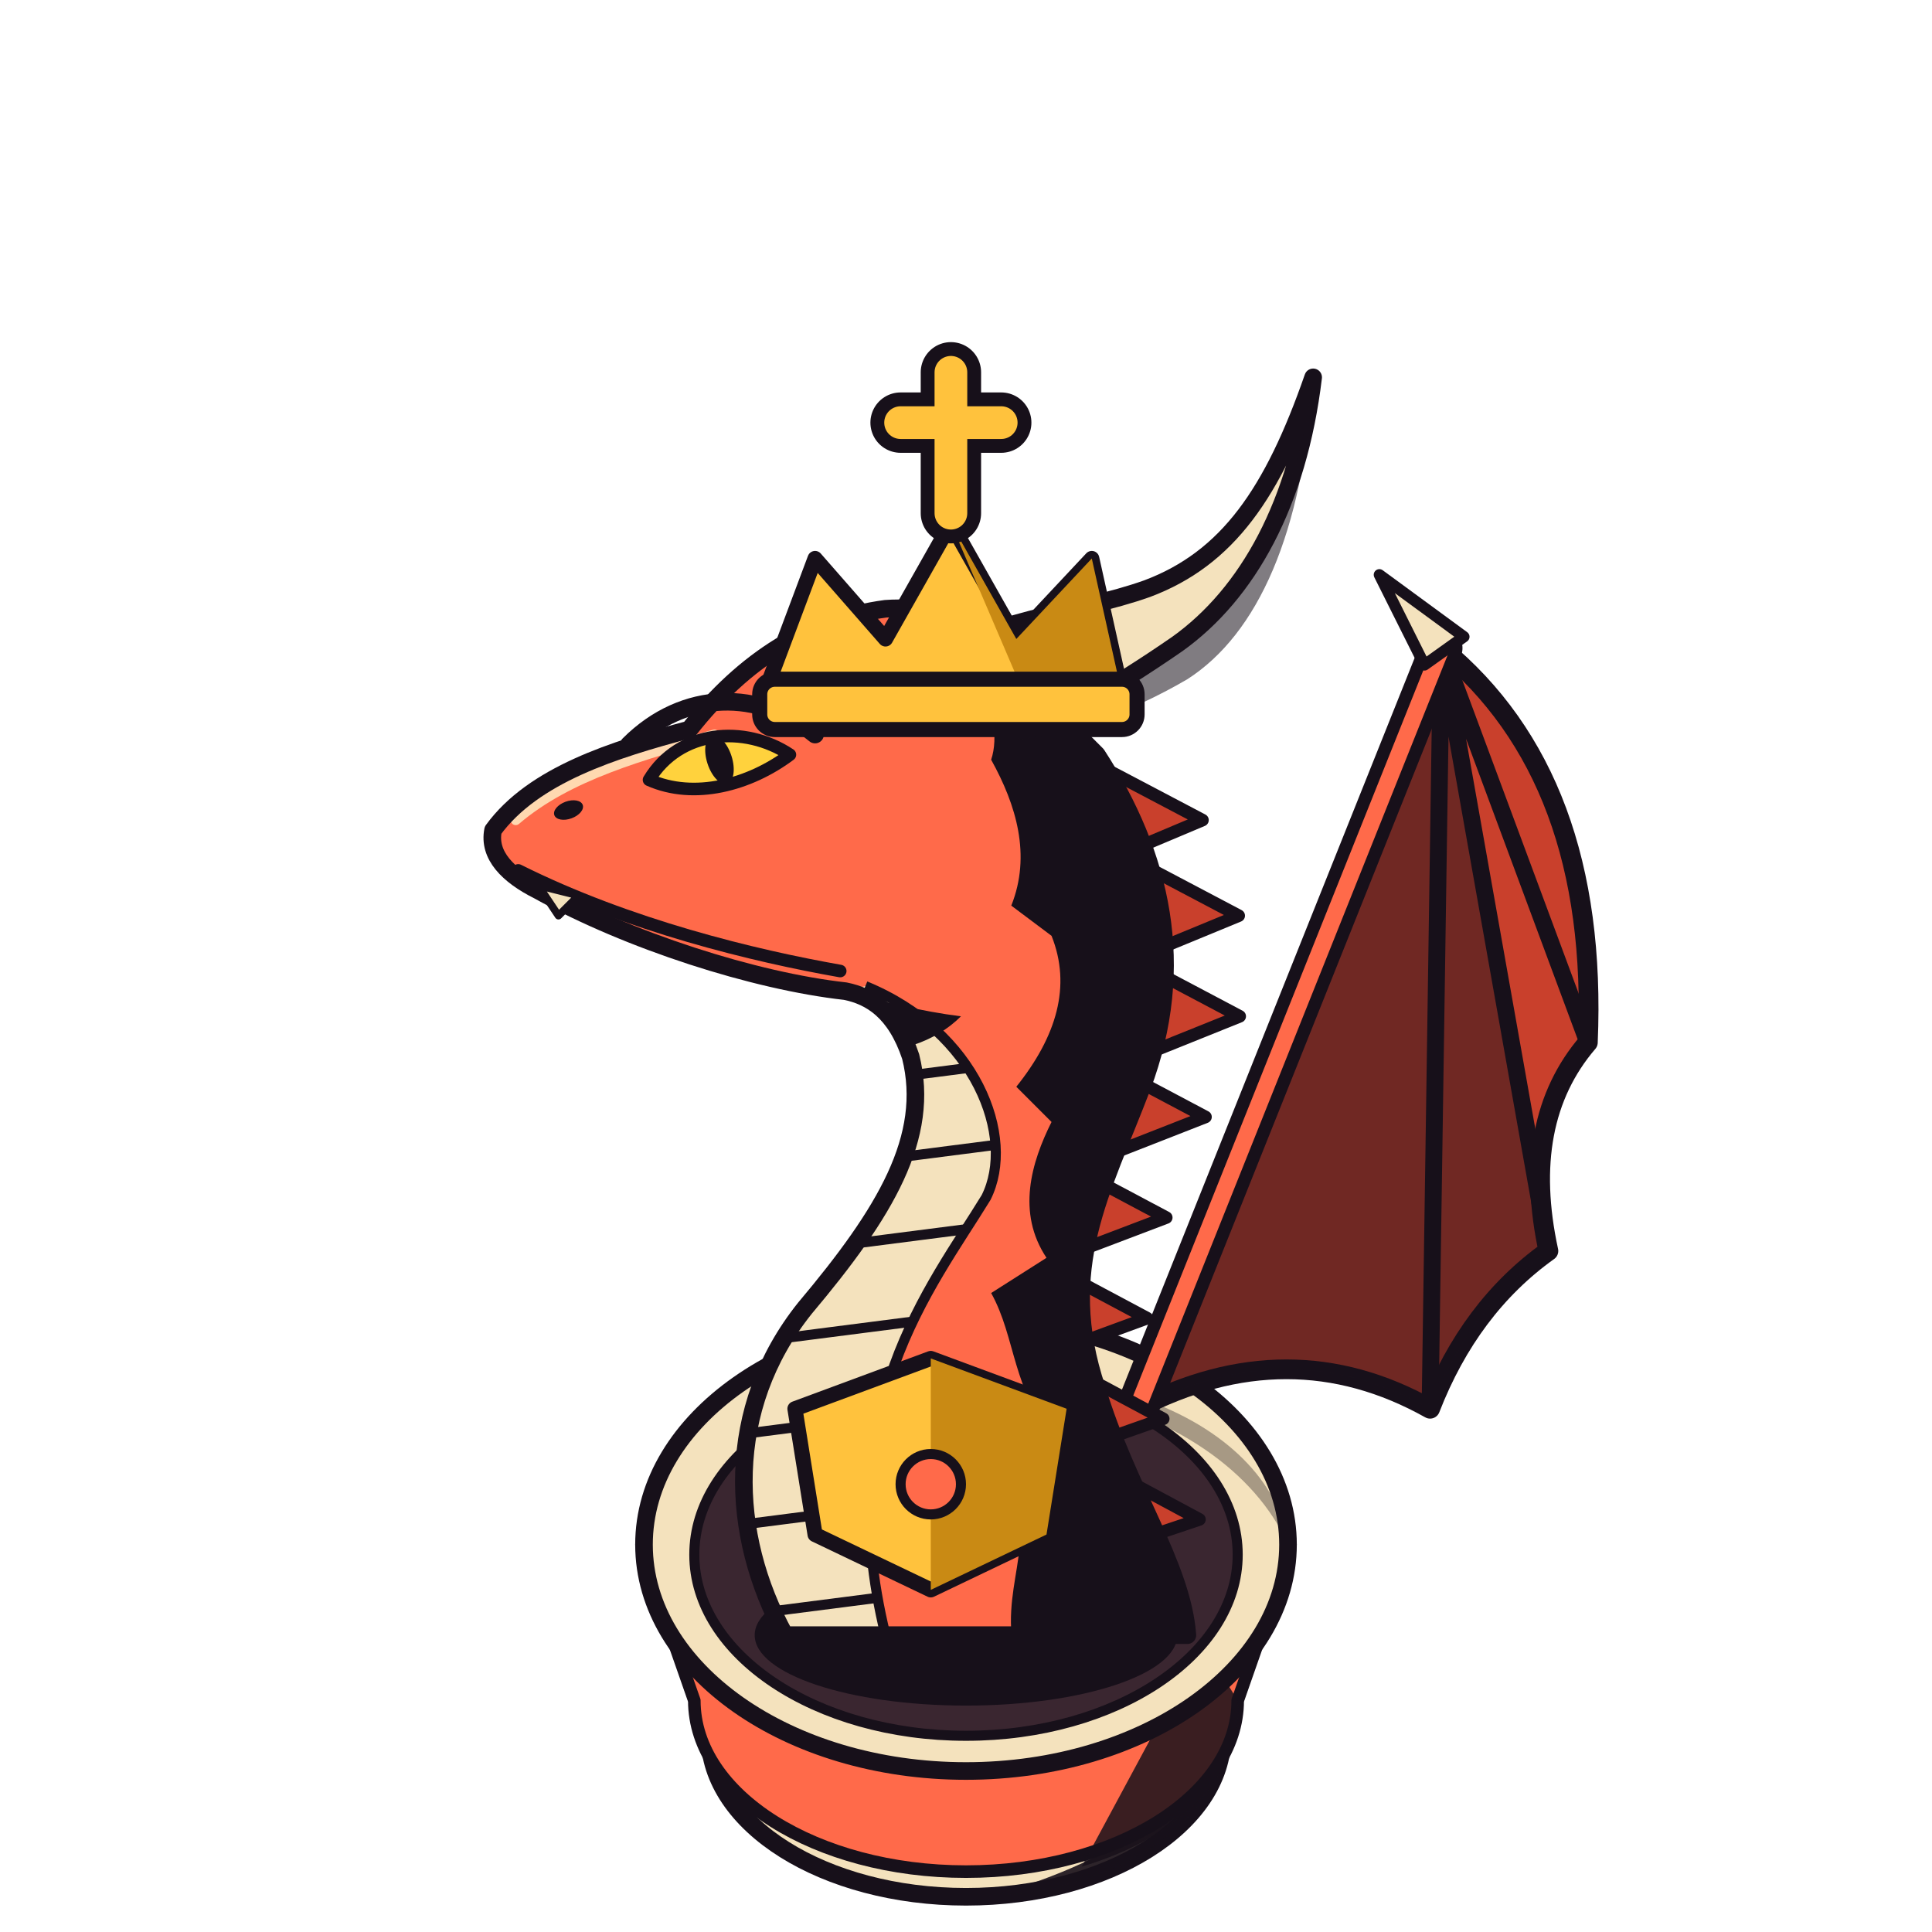
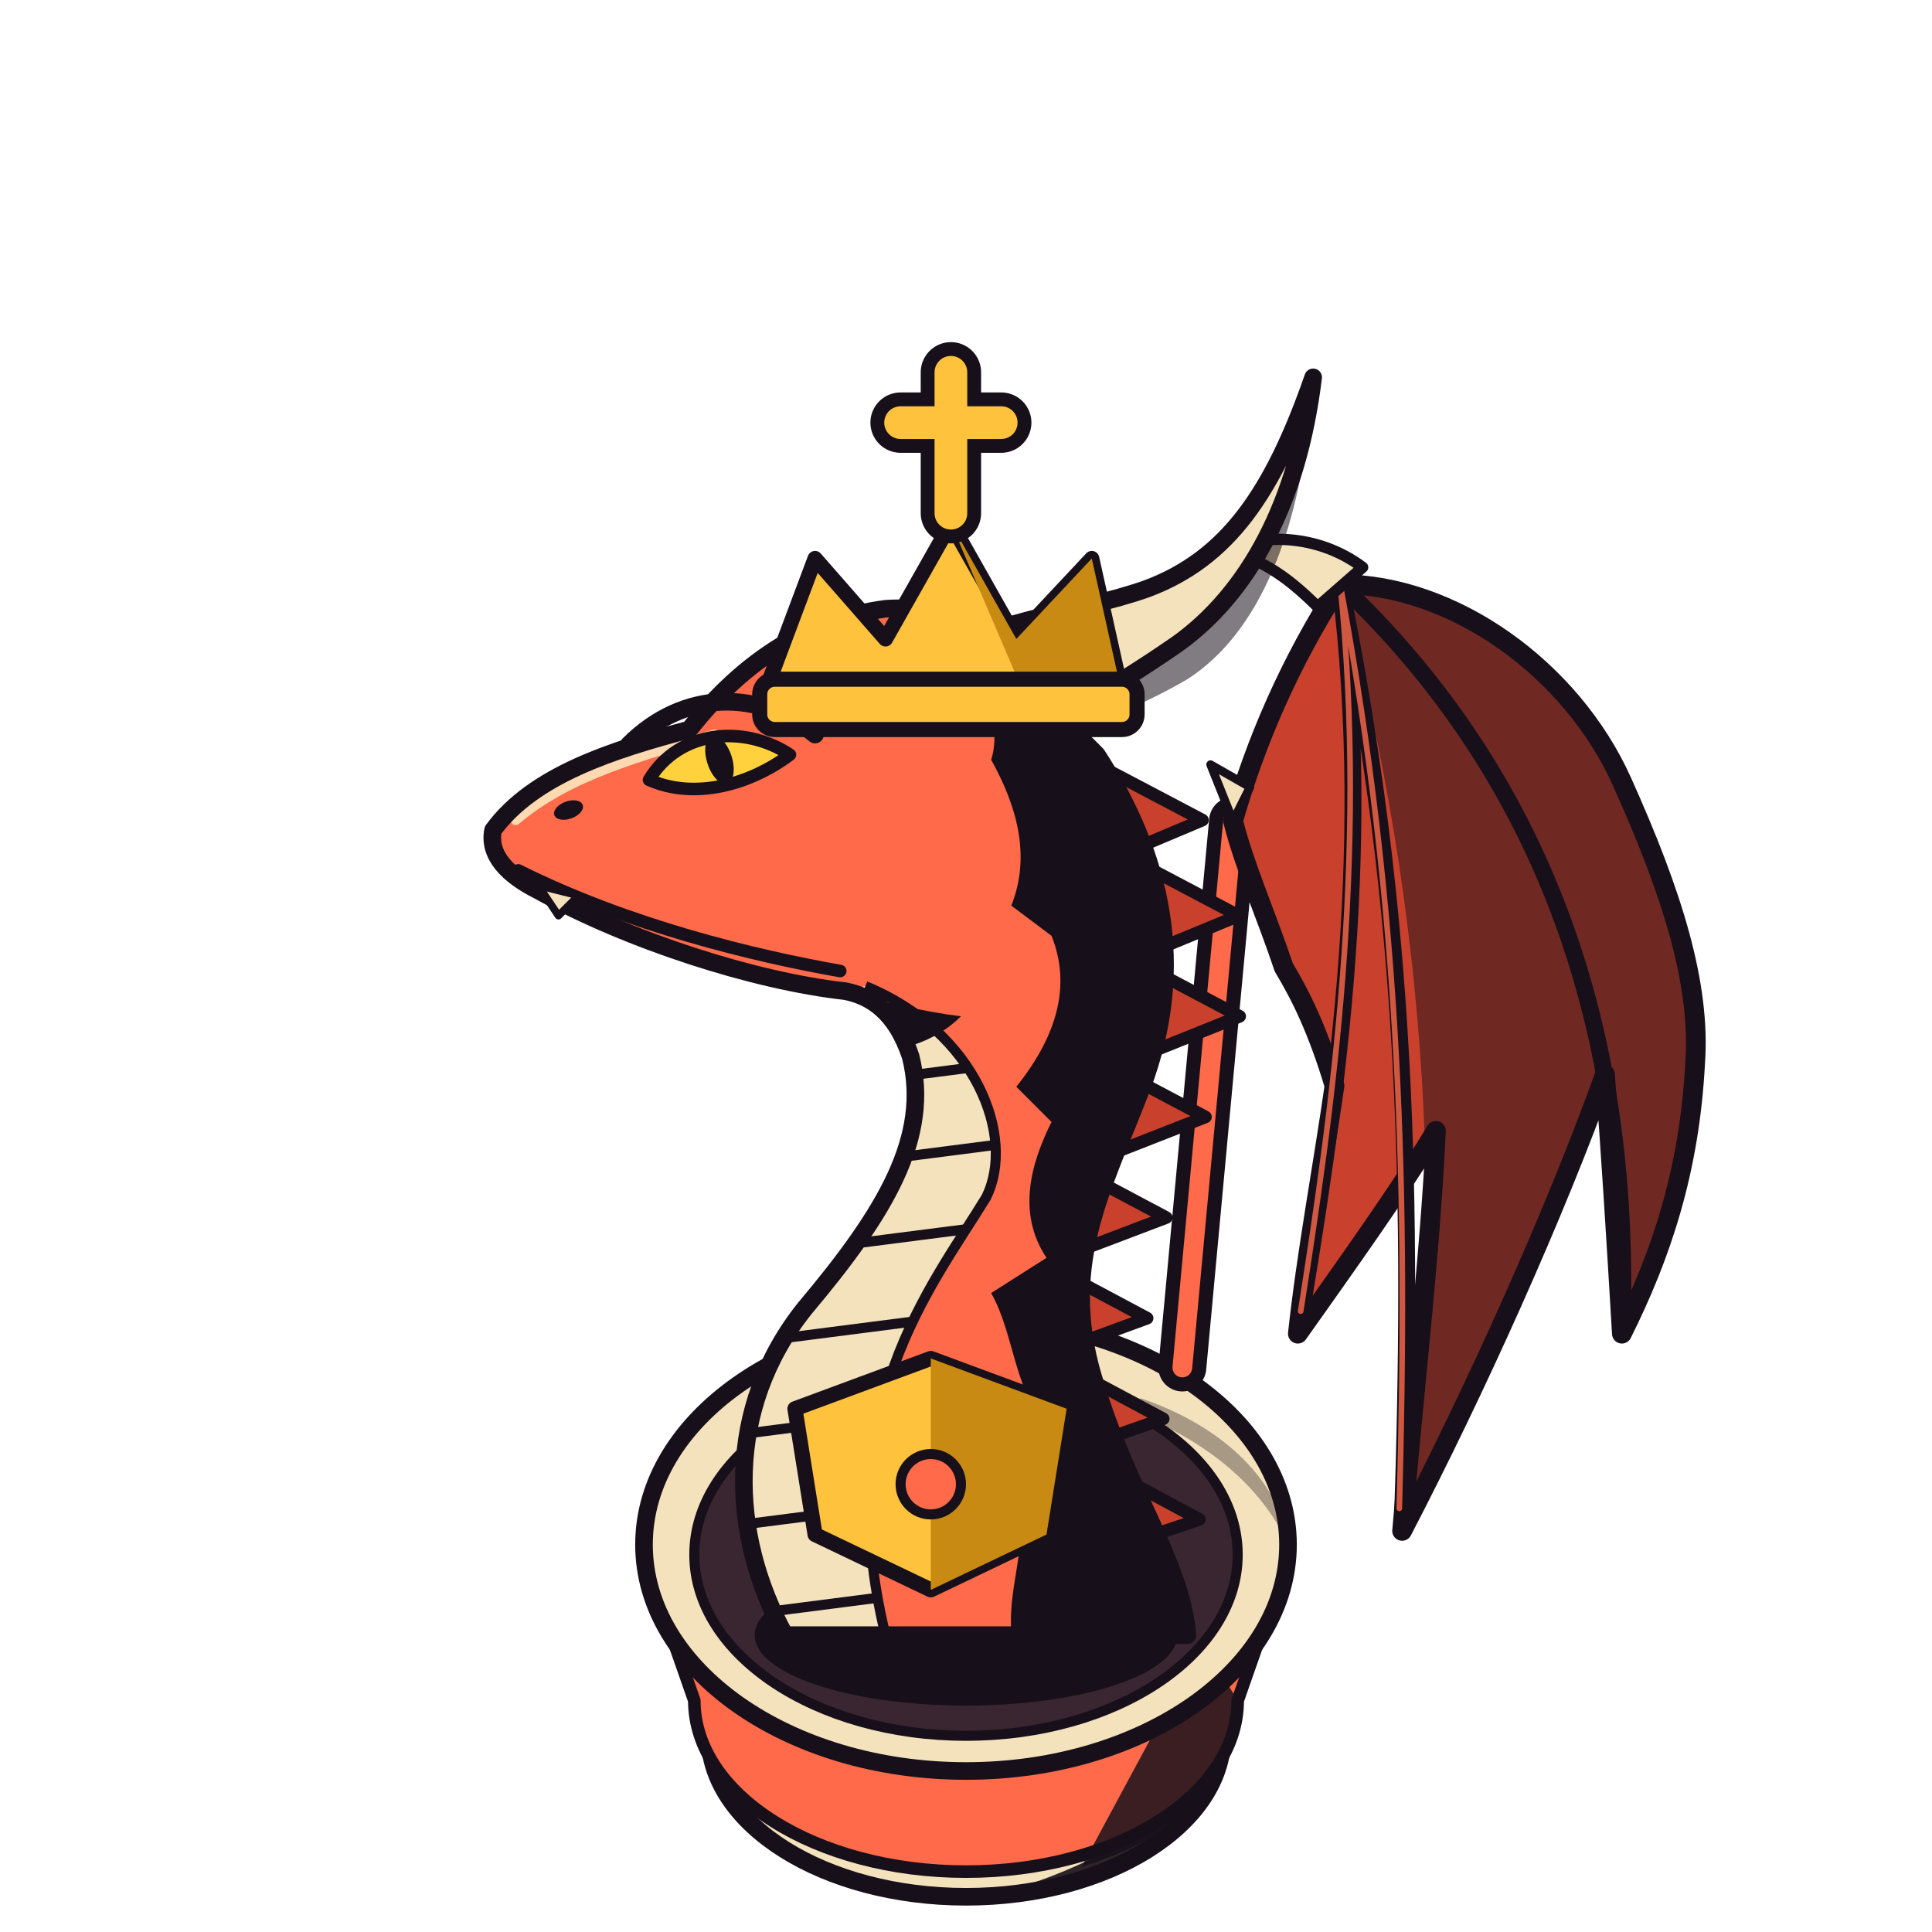
<svg xmlns="http://www.w3.org/2000/svg" viewBox="0 0 768 768" width="768" height="768">
  <path d="M256,614 L282,690 A102,64 0 0 0 486,690 L512,614 Z" fill="#f4e2bd" stroke="#17101a" stroke-width="7" stroke-linejoin="round" />
  <path d="M498,614 L486,690 A102,64 0 0 1 392,754 C440,742 478,716 486,690 Z" fill="#17101a" opacity=".9" />
  <path d="M262,636 L276,676 A108,68 0 0 0 492,676 L506,636 A128,90 0 0 1 262,636 Z" fill="#ff6a4a" stroke="#17101a" stroke-width="5" stroke-linejoin="round" />
  <path d="M470,640 L492,676 A108,68 0 0 1 430,742 L458,690 Z" fill="#17101a" opacity=".85" />
  <ellipse cx="384" cy="614" rx="128" ry="90" fill="#f4e2bd" stroke="#17101a" stroke-width="7" />
  <ellipse cx="384" cy="618" rx="108" ry="72" fill="#3a2630" stroke="#17101a" stroke-width="4" />
  <path d="M424,554 A128,90 0 0 1 512,614 A108,72 0 0 0 454,556 Z" fill="#17101a" opacity=".35" />
  <ellipse cx="384" cy="650" rx="84" ry="28" fill="#17101a" />
-   <g transform="translate(452 560) scale(1.12) translate(-452 -560)">
-     <path d="M452,560 L560,290 Q616,336 612,430 Q588,458 598,504 Q570,524 556,560 Q506,532 452,560 Z" fill="#c9402c" stroke="#17101a" stroke-width="7" stroke-linejoin="round" />
-     <path d="M560,290 L598,504 Q570,524 556,560 Q506,532 452,560 Z" fill="#17101a" opacity=".5" />
-     <path d="M560,290 L612,430 M560,290 L598,504 M560,290 L556,560" stroke="#17101a" stroke-width="6" stroke-linecap="round" />
-     <path d="M452,560 L560,290" stroke="#17101a" stroke-width="15" stroke-linecap="round" />
-     <path d="M452,560 L560,290" stroke="#ff6a4a" stroke-width="6" stroke-linecap="round" />
-     <path d="M554,296 L538,264 L568,286 Z" fill="#f4e2bd" stroke="#17101a" stroke-width="4" stroke-linejoin="round" />
+   <g transform="translate(470 566) scale(1.12) translate(-452 -560)">
+     <path d="M452,540 L470,346" stroke="#17101a" stroke-width="17" stroke-linecap="round" />
+     <path d="M452,540 L470,346" stroke="#ff6a4a" stroke-width="7" stroke-linecap="round" />
+     <path d="M508,262 C548,262 590,292 608,332 C626,372 636,404 634,432 C632,470 622,500 608,528 C606,494 604,462 602,436 C584,486 556,548 530,598 C534,550 540,500 542,456 C530,476 510,504 493,528 C496,500 502,468 506,440 C500,420 494,408 488,398 C482,380 474,362 470,346 C478,318 490,290 508,262 Z" fill="#c9402c" stroke="#17101a" stroke-width="7" stroke-linejoin="round" />
+     <path d="M508,262 C548,262 590,292 608,332 C626,372 636,404 634,432 C632,470 622,500 608,528 C606,494 604,462 602,436 C584,486 556,548 530,598 C546,500 540,380 508,262 Z" fill="#17101a" opacity=".5" />
+     <path d="M508,262 C532,380 534,480 530,598 M508,262 C520,360 506,450 493,528 M508,262 C580,330 612,420 608,528" fill="none" stroke="#17101a" stroke-width="6" stroke-linecap="round" />
+     <path d="M508,262 C530,380 532,480 529,590 M508,262 C518,360 505,450 494,520" fill="none" stroke="#ff6a4a" stroke-width="2" stroke-linecap="round" opacity=".8" />
+     <path d="M470,346 L462,326 L476,334 Z" fill="#f4e2bd" stroke="#17101a" stroke-width="3" stroke-linejoin="round" />
+     <path d="M500,270 C488,258 478,252 466,250 C480,244 500,244 516,256 Z" fill="#f4e2bd" stroke="#17101a" stroke-width="4" stroke-linejoin="round" />
  </g>
  <path d="M440,306 L478,326 L440,342 Z" fill="#c9402c" stroke="#17101a" stroke-width="5" stroke-linejoin="round" />
  <path d="M456,344.8 L492.4,364 L456,379 Z" fill="#c9402c" stroke="#17101a" stroke-width="5" stroke-linejoin="round" />
  <path d="M458,385.6 L492.8,404 L458,418 Z" fill="#c9402c" stroke="#17101a" stroke-width="5" stroke-linejoin="round" />
  <path d="M446,426.4 L479.2,444 L446,457 Z" fill="#c9402c" stroke="#17101a" stroke-width="5" stroke-linejoin="round" />
  <path d="M432,467.2 L463.6,484 L432,496 Z" fill="#c9402c" stroke="#17101a" stroke-width="5" stroke-linejoin="round" />
  <path d="M426,508 L456,524 L426,535 Z" fill="#c9402c" stroke="#17101a" stroke-width="5" stroke-linejoin="round" />
  <path d="M434,548.8 L462.4,564 L434,574 Z" fill="#c9402c" stroke="#17101a" stroke-width="5" stroke-linejoin="round" />
  <path d="M450,589.6 L476.8,604 L450,613 Z" fill="#c9402c" stroke="#17101a" stroke-width="5" stroke-linejoin="round" />
  <clipPath id="c6">
    <path d="M196,330 C212,308 244,298 274,290 C296,262 322,246 352,242 C380,240 404,254 414,278 L436,300 C462,340 472,384 454,432 C438,474 420,504 436,552 C448,592 470,622 472,650 L312,650 C290,610 288,560 320,520 C352,482 370,452 362,420 C356,402 346,396 336,394 C300,390 250,374 214,354 C202,348 194,340 196,330 Z" />
  </clipPath>
  <path d="M196,330 C212,308 244,298 274,290 C296,262 322,246 352,242 C380,240 404,254 414,278 L436,300 C462,340 472,384 454,432 C438,474 420,504 436,552 C448,592 470,622 472,650 L312,650 C290,610 288,560 320,520 C352,482 370,452 362,420 C356,402 346,396 336,394 C300,390 250,374 214,354 C202,348 194,340 196,330 Z" fill="#ff6a4a" />
  <g clip-path="url(#c6)">
    <clipPath id="c6b">
      <path d="M312,650 C290,610 288,560 320,520 C352,482 370,452 362,420 C356,402 346,396 336,394 L344,392 C388,410 404,452 392,476 C370,512 330,560 352,650 Z" />
    </clipPath>
    <path d="M312,650 C290,610 288,560 320,520 C352,482 370,452 362,420 C356,402 346,396 336,394 L344,392 C388,410 404,452 392,476 C370,512 330,560 352,650 Z" fill="#f4e2bd" />
    <g clip-path="url(#c6b)" stroke="#17101a" stroke-width="4">
      <path d="M280,438 L420,420" />
      <path d="M280,470 L420,452" />
      <path d="M280,502 L420,484" />
      <path d="M280,536 L420,518" />
      <path d="M280,572 L420,554" />
      <path d="M280,608 L420,590" />
      <path d="M280,644 L420,626" />
    </g>
    <path d="M344,392 C388,410 404,452 392,476 C370,512 330,560 352,650" fill="none" stroke="#17101a" stroke-width="4" />
    <path d="M372,232 L480,232 L480,660 L404,660 C396,632 414,612 400,592 L420,574 C402,552 404,532 394,514 L416,500 C404,482 410,462 418,446 L404,432 C420,412 426,392 418,372 L402,360 C410,340 404,320 394,302 C400,284 384,256 372,232 Z" fill="#17101a" />
    <path d="M336,394 C300,390 250,374 214,354 C230,374 290,402 336,418 C356,420 372,414 382,404 C366,402 350,398 336,394 Z" fill="#17101a" />
    <path d="M205,326 C226,308 256,300 284,292" fill="none" stroke="#ffd9b0" stroke-width="4" stroke-linecap="round" />
  </g>
  <path d="M196,330 C212,308 244,298 274,290 C296,262 322,246 352,242 C380,240 404,254 414,278 L436,300 C462,340 472,384 454,432 C438,474 420,504 436,552 C448,592 470,622 472,650 L312,650 C290,610 288,560 320,520 C352,482 370,452 362,420 C356,402 346,396 336,394 C300,390 250,374 214,354 C202,348 194,340 196,330 Z" fill="none" stroke="#17101a" stroke-width="7" stroke-linejoin="round" />
  <g transform="translate(284,304) scale(1)">
    <path d="M-26,6 C-14,-14 12,-16 30,-4 C14,8 -8,14 -26,6 Z" fill="#ffd23d" stroke="#17101a" stroke-width="5" stroke-linejoin="round" />
    <ellipse cx="2" cy="-2" rx="5" ry="10" transform="rotate(-18 2 -2)" fill="#17101a" />
    <path d="M-34,-8 C-12,-30 18,-30 40,-12" fill="none" stroke="#17101a" stroke-width="7" stroke-linecap="round" />
  </g>
  <ellipse cx="226" cy="322" rx="6" ry="3.5" fill="#17101a" transform="rotate(-20 226 322)" />
  <path d="M206,346 C250,368 300,380 334,386" fill="none" stroke="#17101a" stroke-width="5" stroke-linecap="round" />
  <path d="M214,352 L222,364 L230,356 Z" fill="#f4e2bd" stroke="#17101a" stroke-width="3" stroke-linejoin="round" />
  <path d="M362,266 C392,246 428,244 456,234 C488,222 506,196 522,150 C516,200 496,236 468,256 C442,274 420,286 404,294 Z" fill="#f4e2bd" stroke="#17101a" stroke-width="7" stroke-linejoin="round" />
  <path d="M468,256 C496,236 516,200 522,150 C518,212 500,252 472,270 C448,284 424,292 404,294 C428,282 448,270 468,256 Z" fill="#17101a" opacity=".55" />
  <g transform="translate(6 8)">
    <path d="M300,262 L318,214 L346,246 L372,200 L398,246 L428,214 L440,268 Z" fill="#ffc23d" stroke="#17101a" stroke-width="6" stroke-linejoin="round" />
    <path d="M372,200 L398,246 L428,214 L440,268 L402,270 Z" fill="#c98a14" />
    <rect x="296" y="262" width="150" height="20" rx="6" fill="#ffc23d" stroke="#17101a" stroke-width="6" />
    <path d="M372,196 L372,140 M352,160 L392,160" stroke="#17101a" stroke-width="24" stroke-linecap="round" />
    <path d="M372,196 L372,140 M352,160 L392,160" stroke="#ffc23d" stroke-width="13" stroke-linecap="round" />
  </g>
  <path d="M330,560 L384,540 L438,560 L430,610 L384,632 L338,610 Z" fill="#ffc23d" stroke="#17101a" stroke-width="6" stroke-linejoin="round" transform="translate(-14 0)" />
  <path d="M384,540 L438,560 L430,610 L384,632 Z" fill="#c98a14" transform="translate(-14 0)" />
  <circle cx="370" cy="590" r="12" fill="#ff6a4a" stroke="#17101a" stroke-width="4" />
</svg>
